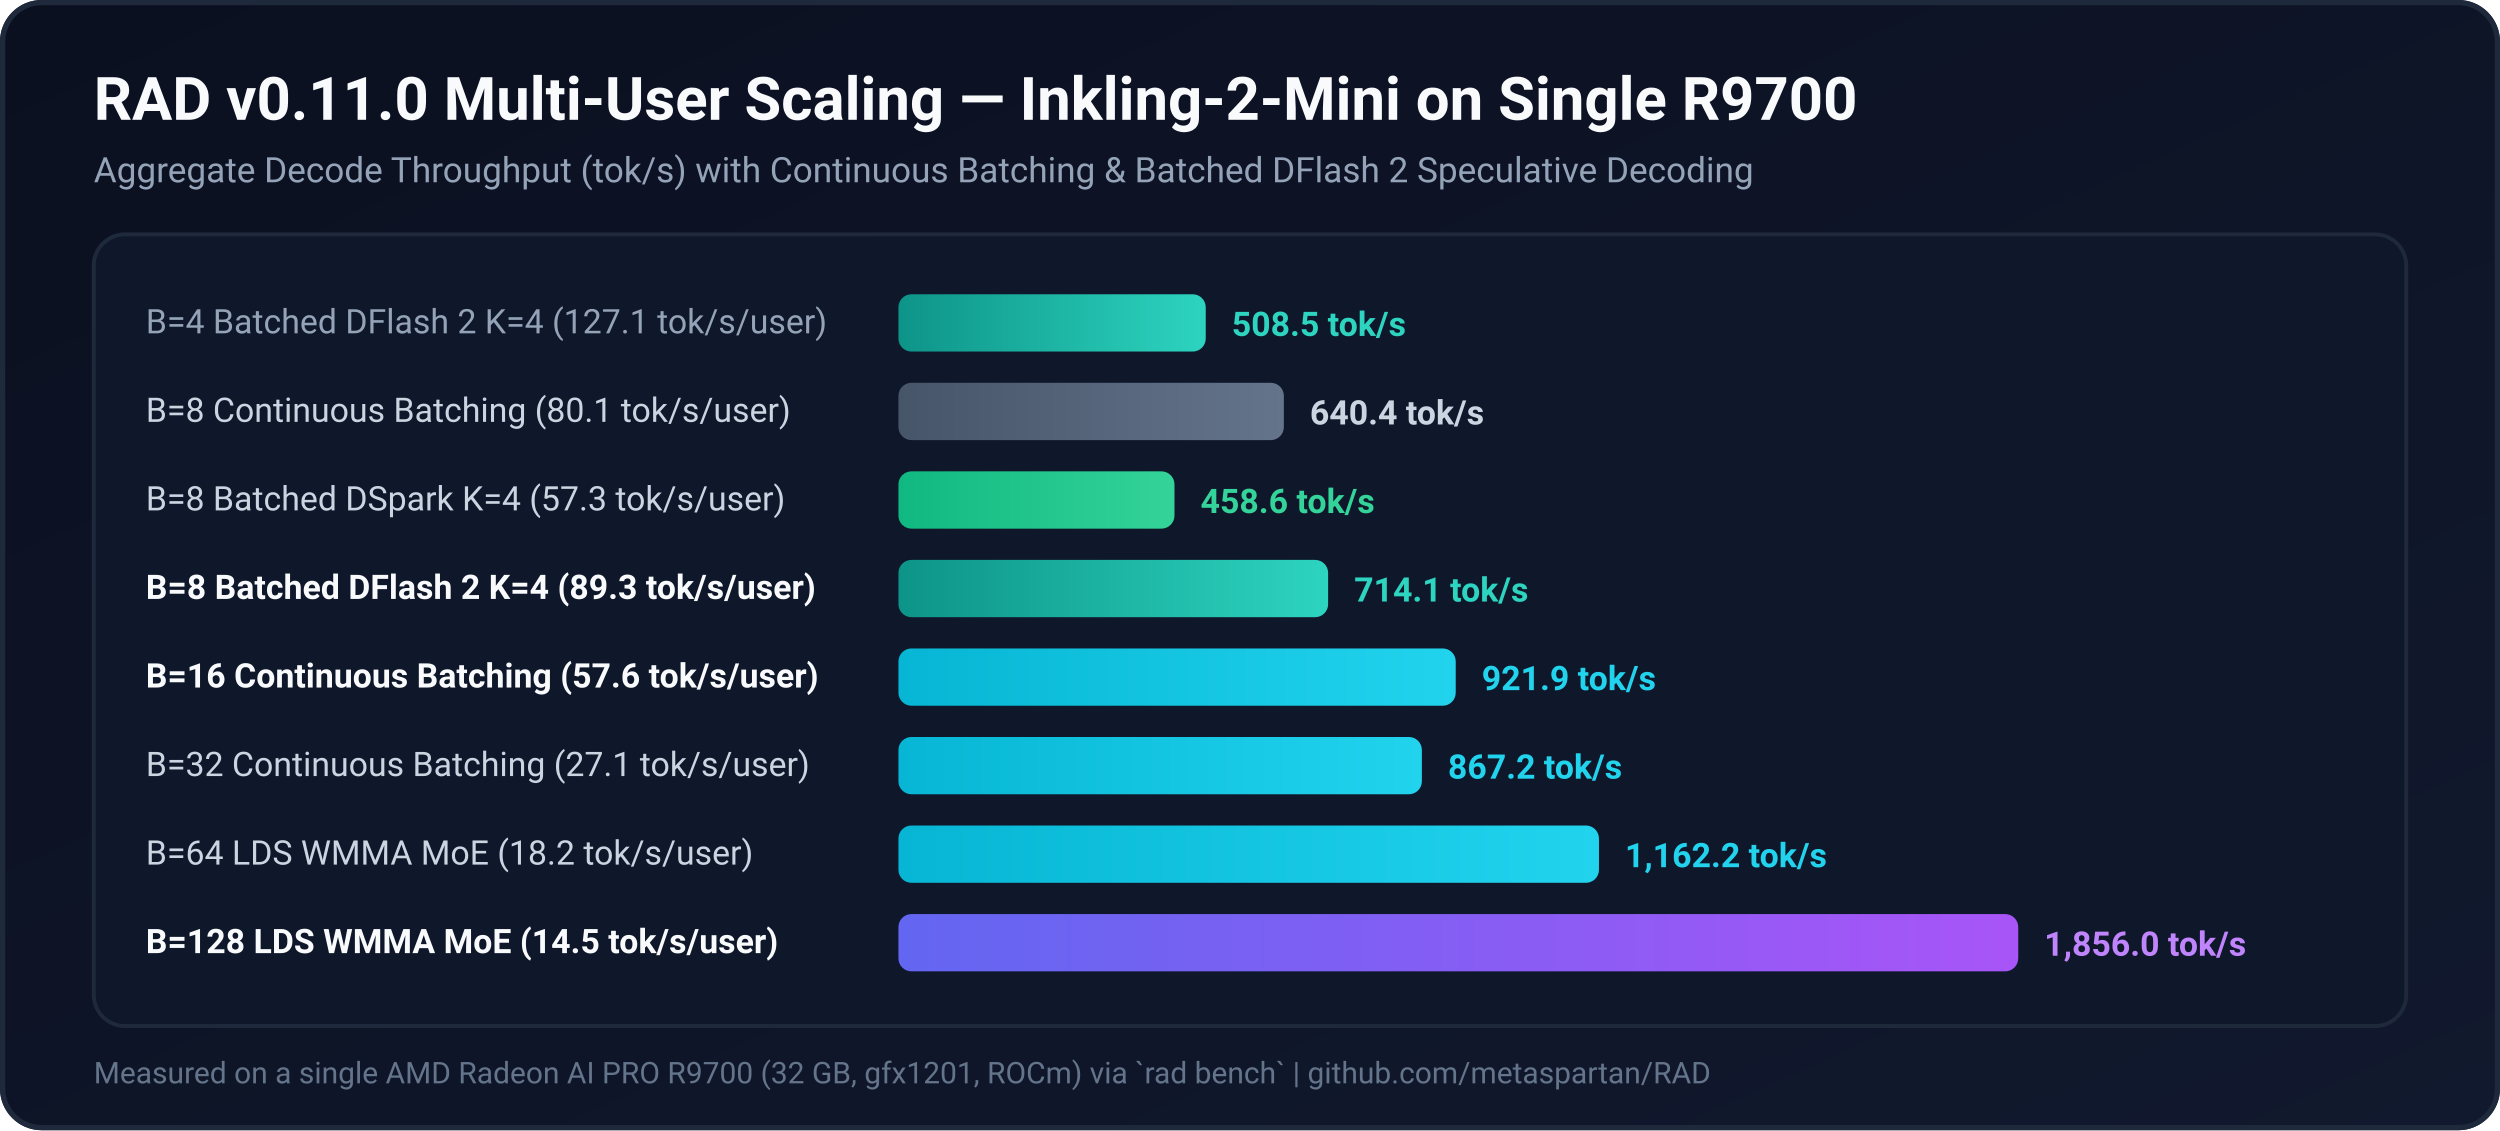
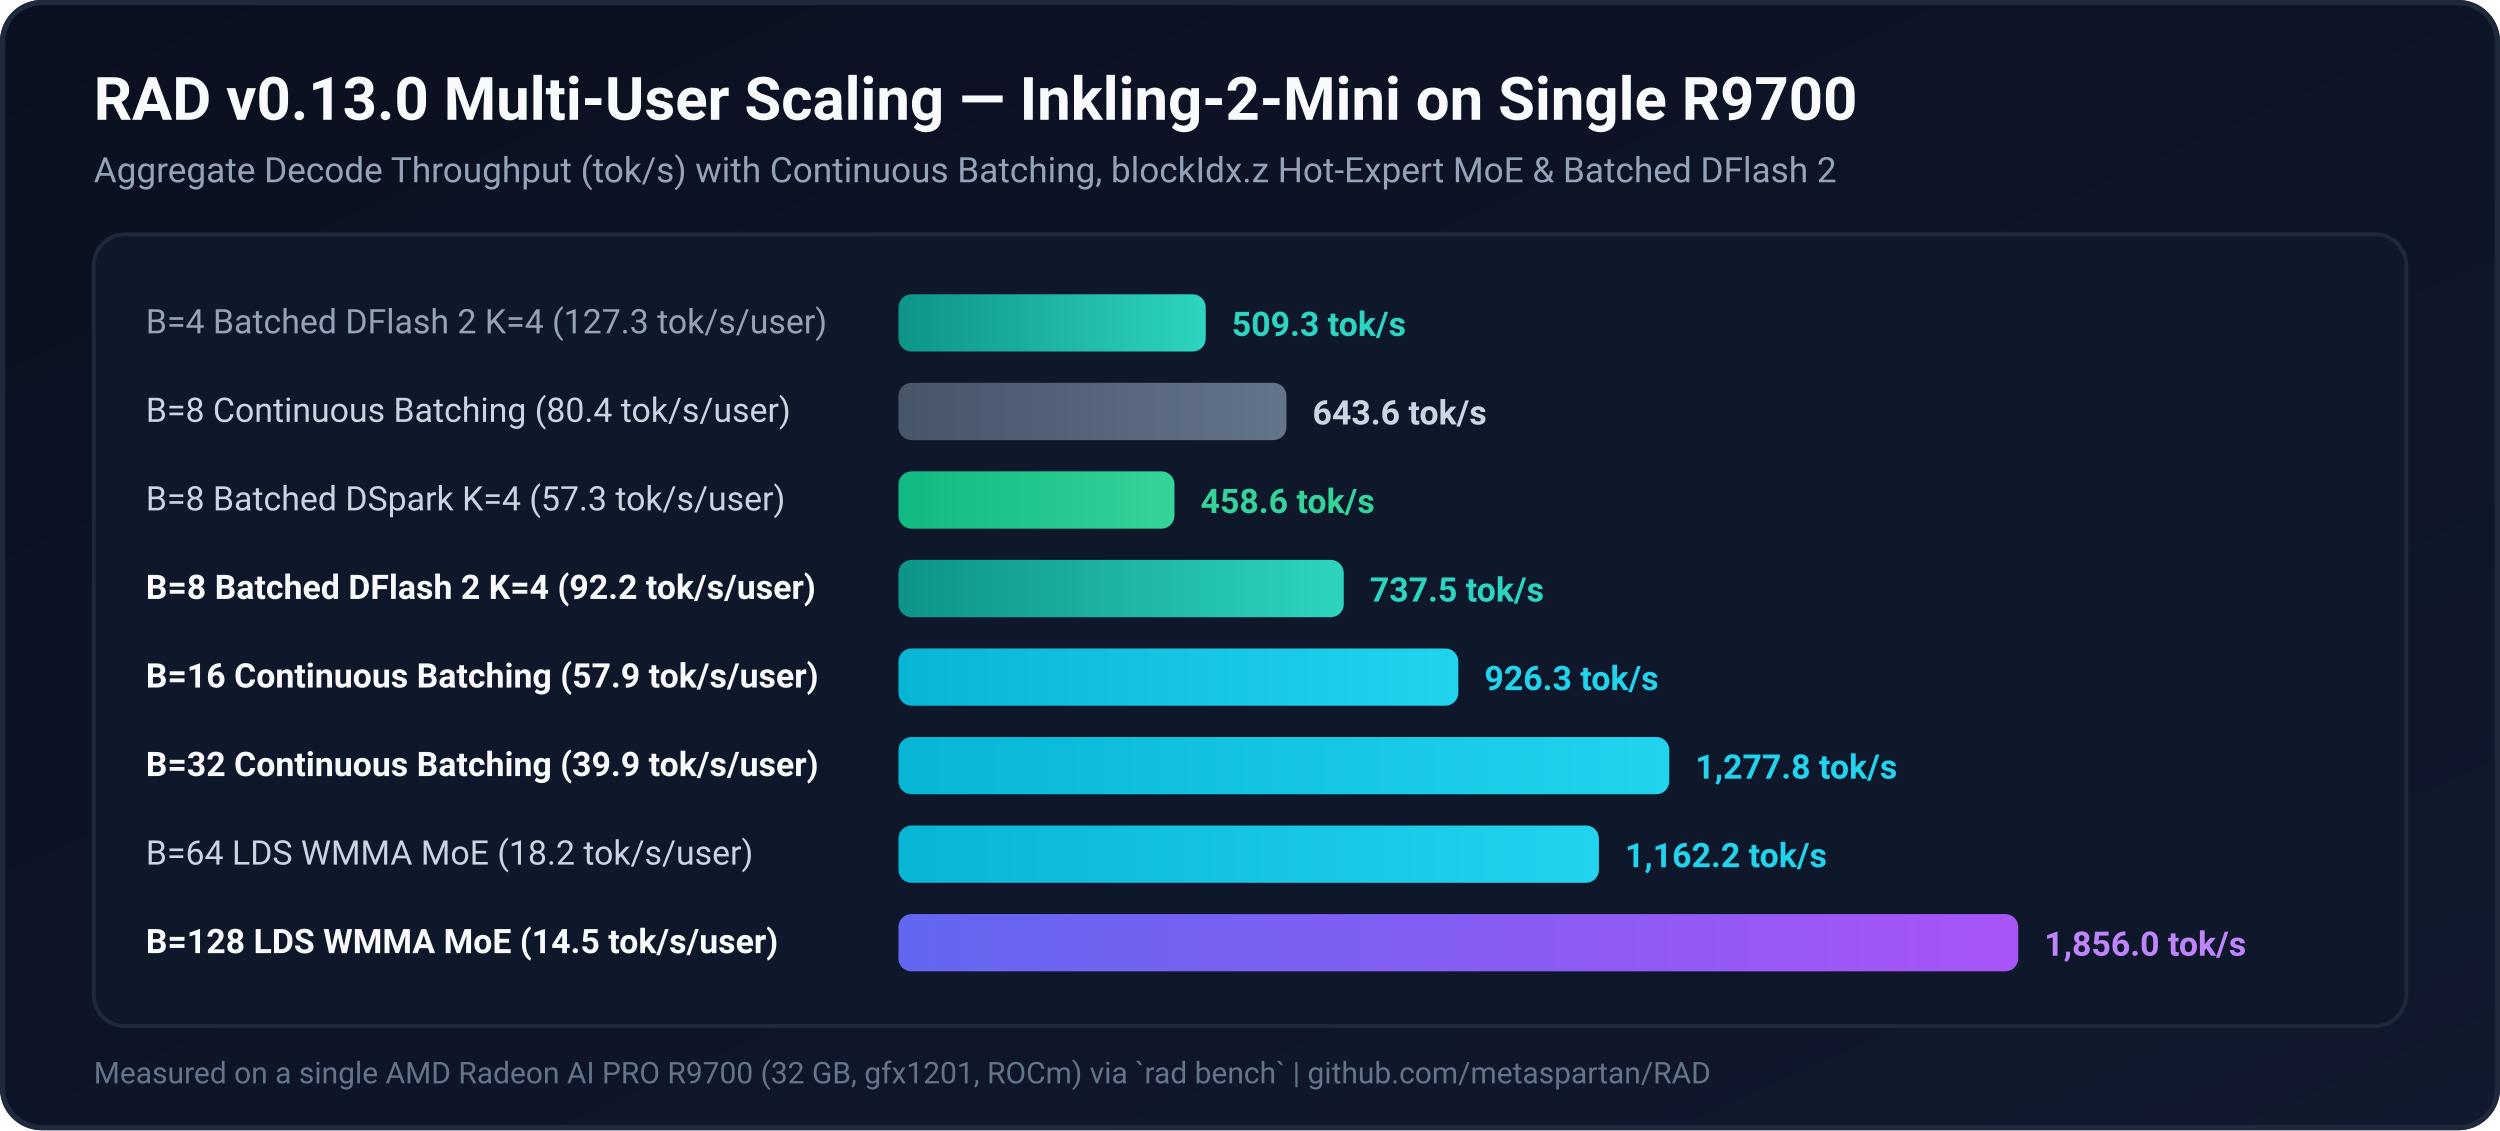
<svg xmlns="http://www.w3.org/2000/svg" viewBox="0 0 960 434" width="960" height="434">
  <defs>
    <linearGradient id="bg" x1="0" y1="0" x2="1" y2="1">
      <stop offset="0%" stop-color="#0b1020" />
      <stop offset="100%" stop-color="#11192e" />
    </linearGradient>
    <linearGradient id="greenGrad" x1="0" y1="0" x2="1" y2="0">
      <stop offset="0%" stop-color="#10b981" />
      <stop offset="100%" stop-color="#34d399" />
    </linearGradient>
    <linearGradient id="tealGrad" x1="0" y1="0" x2="1" y2="0">
      <stop offset="0%" stop-color="#0d9488" />
      <stop offset="100%" stop-color="#2dd4bf" />
    </linearGradient>
    <linearGradient id="cyanGrad" x1="0" y1="0" x2="1" y2="0">
      <stop offset="0%" stop-color="#06b6d4" />
      <stop offset="100%" stop-color="#22d3ee" />
    </linearGradient>
    <linearGradient id="purpleGrad" x1="0" y1="0" x2="1" y2="0">
      <stop offset="0%" stop-color="#6366f1" />
      <stop offset="100%" stop-color="#a855f7" />
    </linearGradient>
    <linearGradient id="slateGrad" x1="0" y1="0" x2="1" y2="0">
      <stop offset="0%" stop-color="#475569" />
      <stop offset="100%" stop-color="#64748b" />
    </linearGradient>
  </defs>
  <rect width="960" height="434" rx="16" fill="url(#bg)" />
  <rect x="1" y="1" width="958" height="432" rx="15" fill="none" stroke="#1e293b" stroke-width="2" />
-   <text x="36" y="46" font-family="system-ui, -apple-system, Segoe UI, Roboto, sans-serif" font-size="23" font-weight="700" fill="#f8fafc">RAD v0.11.0 Multi-User Scaling — Inkling-2-Mini on Single R9700</text>
-   <text x="36" y="70" font-family="system-ui, -apple-system, Segoe UI, Roboto, sans-serif" font-size="13.5" fill="#94a3b8">Aggregate Decode Throughput (tok/s) with Continuous Batching &amp; Batched DFlash 2 Speculative Decoding</text>
+   <text x="36" y="46" font-family="system-ui, -apple-system, Segoe UI, Roboto, sans-serif" font-size="23" font-weight="700" fill="#f8fafc">RAD v0.13.0 Multi-User Scaling — Inkling-2-Mini on Single R9700</text>
+   <text x="36" y="70" font-family="system-ui, -apple-system, Segoe UI, Roboto, sans-serif" font-size="13.5" fill="#94a3b8">Aggregate Decode Throughput (tok/s) with Continuous Batching, blockIdx.z Hot-Expert MoE &amp; Batched DFlash 2</text>
  <rect x="36" y="90" width="888" height="304" rx="12" fill="#0f172a" stroke="#1e293b" stroke-width="1.5" />
-   <text x="56" y="128" font-family="system-ui, -apple-system, Segoe UI, Roboto, sans-serif" font-size="13" fill="#94a3b8">B=4 Batched DFlash 2 K=4 (127.1 tok/s/user)</text>
+   <text x="56" y="128" font-family="system-ui, -apple-system, Segoe UI, Roboto, sans-serif" font-size="13" fill="#94a3b8">B=4 Batched DFlash 2 K=4 (127.3 tok/s/user)</text>
  <rect x="345" y="113" width="118" height="22" rx="5" fill="url(#tealGrad)" />
-   <text x="473" y="129" font-family="system-ui, -apple-system, Segoe UI, Roboto, sans-serif" font-size="13" font-weight="700" fill="#2dd4bf">508.5 tok/s</text>
-   <text x="56" y="162" font-family="system-ui, -apple-system, Segoe UI, Roboto, sans-serif" font-size="13" fill="#cbd5e1">B=8 Continuous Batching (80.1 tok/s/user)</text>
-   <rect x="345" y="147" width="148" height="22" rx="5" fill="url(#slateGrad)" />
-   <text x="503" y="163" font-family="system-ui, -apple-system, Segoe UI, Roboto, sans-serif" font-size="13" font-weight="700" fill="#cbd5e1">640.4 tok/s</text>
+   <text x="473" y="129" font-family="system-ui, -apple-system, Segoe UI, Roboto, sans-serif" font-size="13" font-weight="700" fill="#2dd4bf">509.3 tok/s</text>
+   <text x="56" y="162" font-family="system-ui, -apple-system, Segoe UI, Roboto, sans-serif" font-size="13" fill="#cbd5e1">B=8 Continuous Batching (80.4 tok/s/user)</text>
+   <rect x="345" y="147" width="149" height="22" rx="5" fill="url(#slateGrad)" />
+   <text x="504" y="163" font-family="system-ui, -apple-system, Segoe UI, Roboto, sans-serif" font-size="13" font-weight="700" fill="#cbd5e1">643.6 tok/s</text>
  <text x="56" y="196" font-family="system-ui, -apple-system, Segoe UI, Roboto, sans-serif" font-size="13" fill="#cbd5e1">B=8 Batched DSpark K=4 (57.3 tok/s/user)</text>
  <rect x="345" y="181" width="106" height="22" rx="5" fill="url(#greenGrad)" />
  <text x="461" y="197" font-family="system-ui, -apple-system, Segoe UI, Roboto, sans-serif" font-size="13" font-weight="700" fill="#34d399">458.6 tok/s</text>
-   <text x="56" y="230" font-family="system-ui, -apple-system, Segoe UI, Roboto, sans-serif" font-size="13" font-weight="700" fill="#f8fafc">B=8 Batched DFlash 2 K=4 (89.3 tok/s/user)</text>
-   <rect x="345" y="215" width="165" height="22" rx="5" fill="url(#tealGrad)" />
-   <text x="520" y="231" font-family="system-ui, -apple-system, Segoe UI, Roboto, sans-serif" font-size="13" font-weight="700" fill="#2dd4bf">714.1 tok/s</text>
-   <text x="56" y="264" font-family="system-ui, -apple-system, Segoe UI, Roboto, sans-serif" font-size="13" font-weight="700" fill="#f8fafc">B=16 Continuous Batching (57.6 tok/s/user)</text>
-   <rect x="345" y="249" width="214" height="22" rx="5" fill="url(#cyanGrad)" />
-   <text x="569" y="265" font-family="system-ui, -apple-system, Segoe UI, Roboto, sans-serif" font-size="13" font-weight="700" fill="#22d3ee">921.9 tok/s</text>
-   <text x="56" y="298" font-family="system-ui, -apple-system, Segoe UI, Roboto, sans-serif" font-size="13" fill="#cbd5e1">B=32 Continuous Batching (27.1 tok/s/user)</text>
-   <rect x="345" y="283" width="201" height="22" rx="5" fill="url(#cyanGrad)" />
-   <text x="556" y="299" font-family="system-ui, -apple-system, Segoe UI, Roboto, sans-serif" font-size="13" font-weight="700" fill="#22d3ee">867.2 tok/s</text>
+   <text x="56" y="230" font-family="system-ui, -apple-system, Segoe UI, Roboto, sans-serif" font-size="13" font-weight="700" fill="#f8fafc">B=8 Batched DFlash 2 K=4 (92.2 tok/s/user)</text>
+   <rect x="345" y="215" width="171" height="22" rx="5" fill="url(#tealGrad)" />
+   <text x="526" y="231" font-family="system-ui, -apple-system, Segoe UI, Roboto, sans-serif" font-size="13" font-weight="700" fill="#2dd4bf">737.5 tok/s</text>
+   <text x="56" y="264" font-family="system-ui, -apple-system, Segoe UI, Roboto, sans-serif" font-size="13" font-weight="700" fill="#f8fafc">B=16 Continuous Batching (57.9 tok/s/user)</text>
+   <rect x="345" y="249" width="215" height="22" rx="5" fill="url(#cyanGrad)" />
+   <text x="570" y="265" font-family="system-ui, -apple-system, Segoe UI, Roboto, sans-serif" font-size="13" font-weight="700" fill="#22d3ee">926.3 tok/s</text>
+   <text x="56" y="298" font-family="system-ui, -apple-system, Segoe UI, Roboto, sans-serif" font-size="13" font-weight="700" fill="#f8fafc">B=32 Continuous Batching (39.9 tok/s/user)</text>
+   <rect x="345" y="283" width="296" height="22" rx="5" fill="url(#cyanGrad)" />
+   <text x="651" y="299" font-family="system-ui, -apple-system, Segoe UI, Roboto, sans-serif" font-size="13" font-weight="700" fill="#22d3ee">1,277.8 tok/s</text>
  <text x="56" y="332" font-family="system-ui, -apple-system, Segoe UI, Roboto, sans-serif" font-size="13" fill="#cbd5e1">B=64 LDS WMMA MoE (18.2 tok/s/user)</text>
  <rect x="345" y="317" width="269" height="22" rx="5" fill="url(#cyanGrad)" />
  <text x="624" y="333" font-family="system-ui, -apple-system, Segoe UI, Roboto, sans-serif" font-size="13" font-weight="700" fill="#22d3ee">1,162.2 tok/s</text>
  <text x="56" y="366" font-family="system-ui, -apple-system, Segoe UI, Roboto, sans-serif" font-size="13" font-weight="700" fill="#f8fafc">B=128 LDS WMMA MoE (14.5 tok/s/user)</text>
  <rect x="345" y="351" width="430" height="22" rx="5" fill="url(#purpleGrad)" />
  <text x="785" y="367" font-family="system-ui, -apple-system, Segoe UI, Roboto, sans-serif" font-size="13" font-weight="700" fill="#c084fc">1,856.0 tok/s</text>
  <text x="36" y="416" font-family="system-ui, -apple-system, Segoe UI, Roboto, sans-serif" font-size="11.5" fill="#64748b">Measured on a single AMD Radeon AI PRO R9700 (32 GB, gfx1201, ROCm) via `rad bench` | github.com/metaspartan/RAD</text>
</svg>
